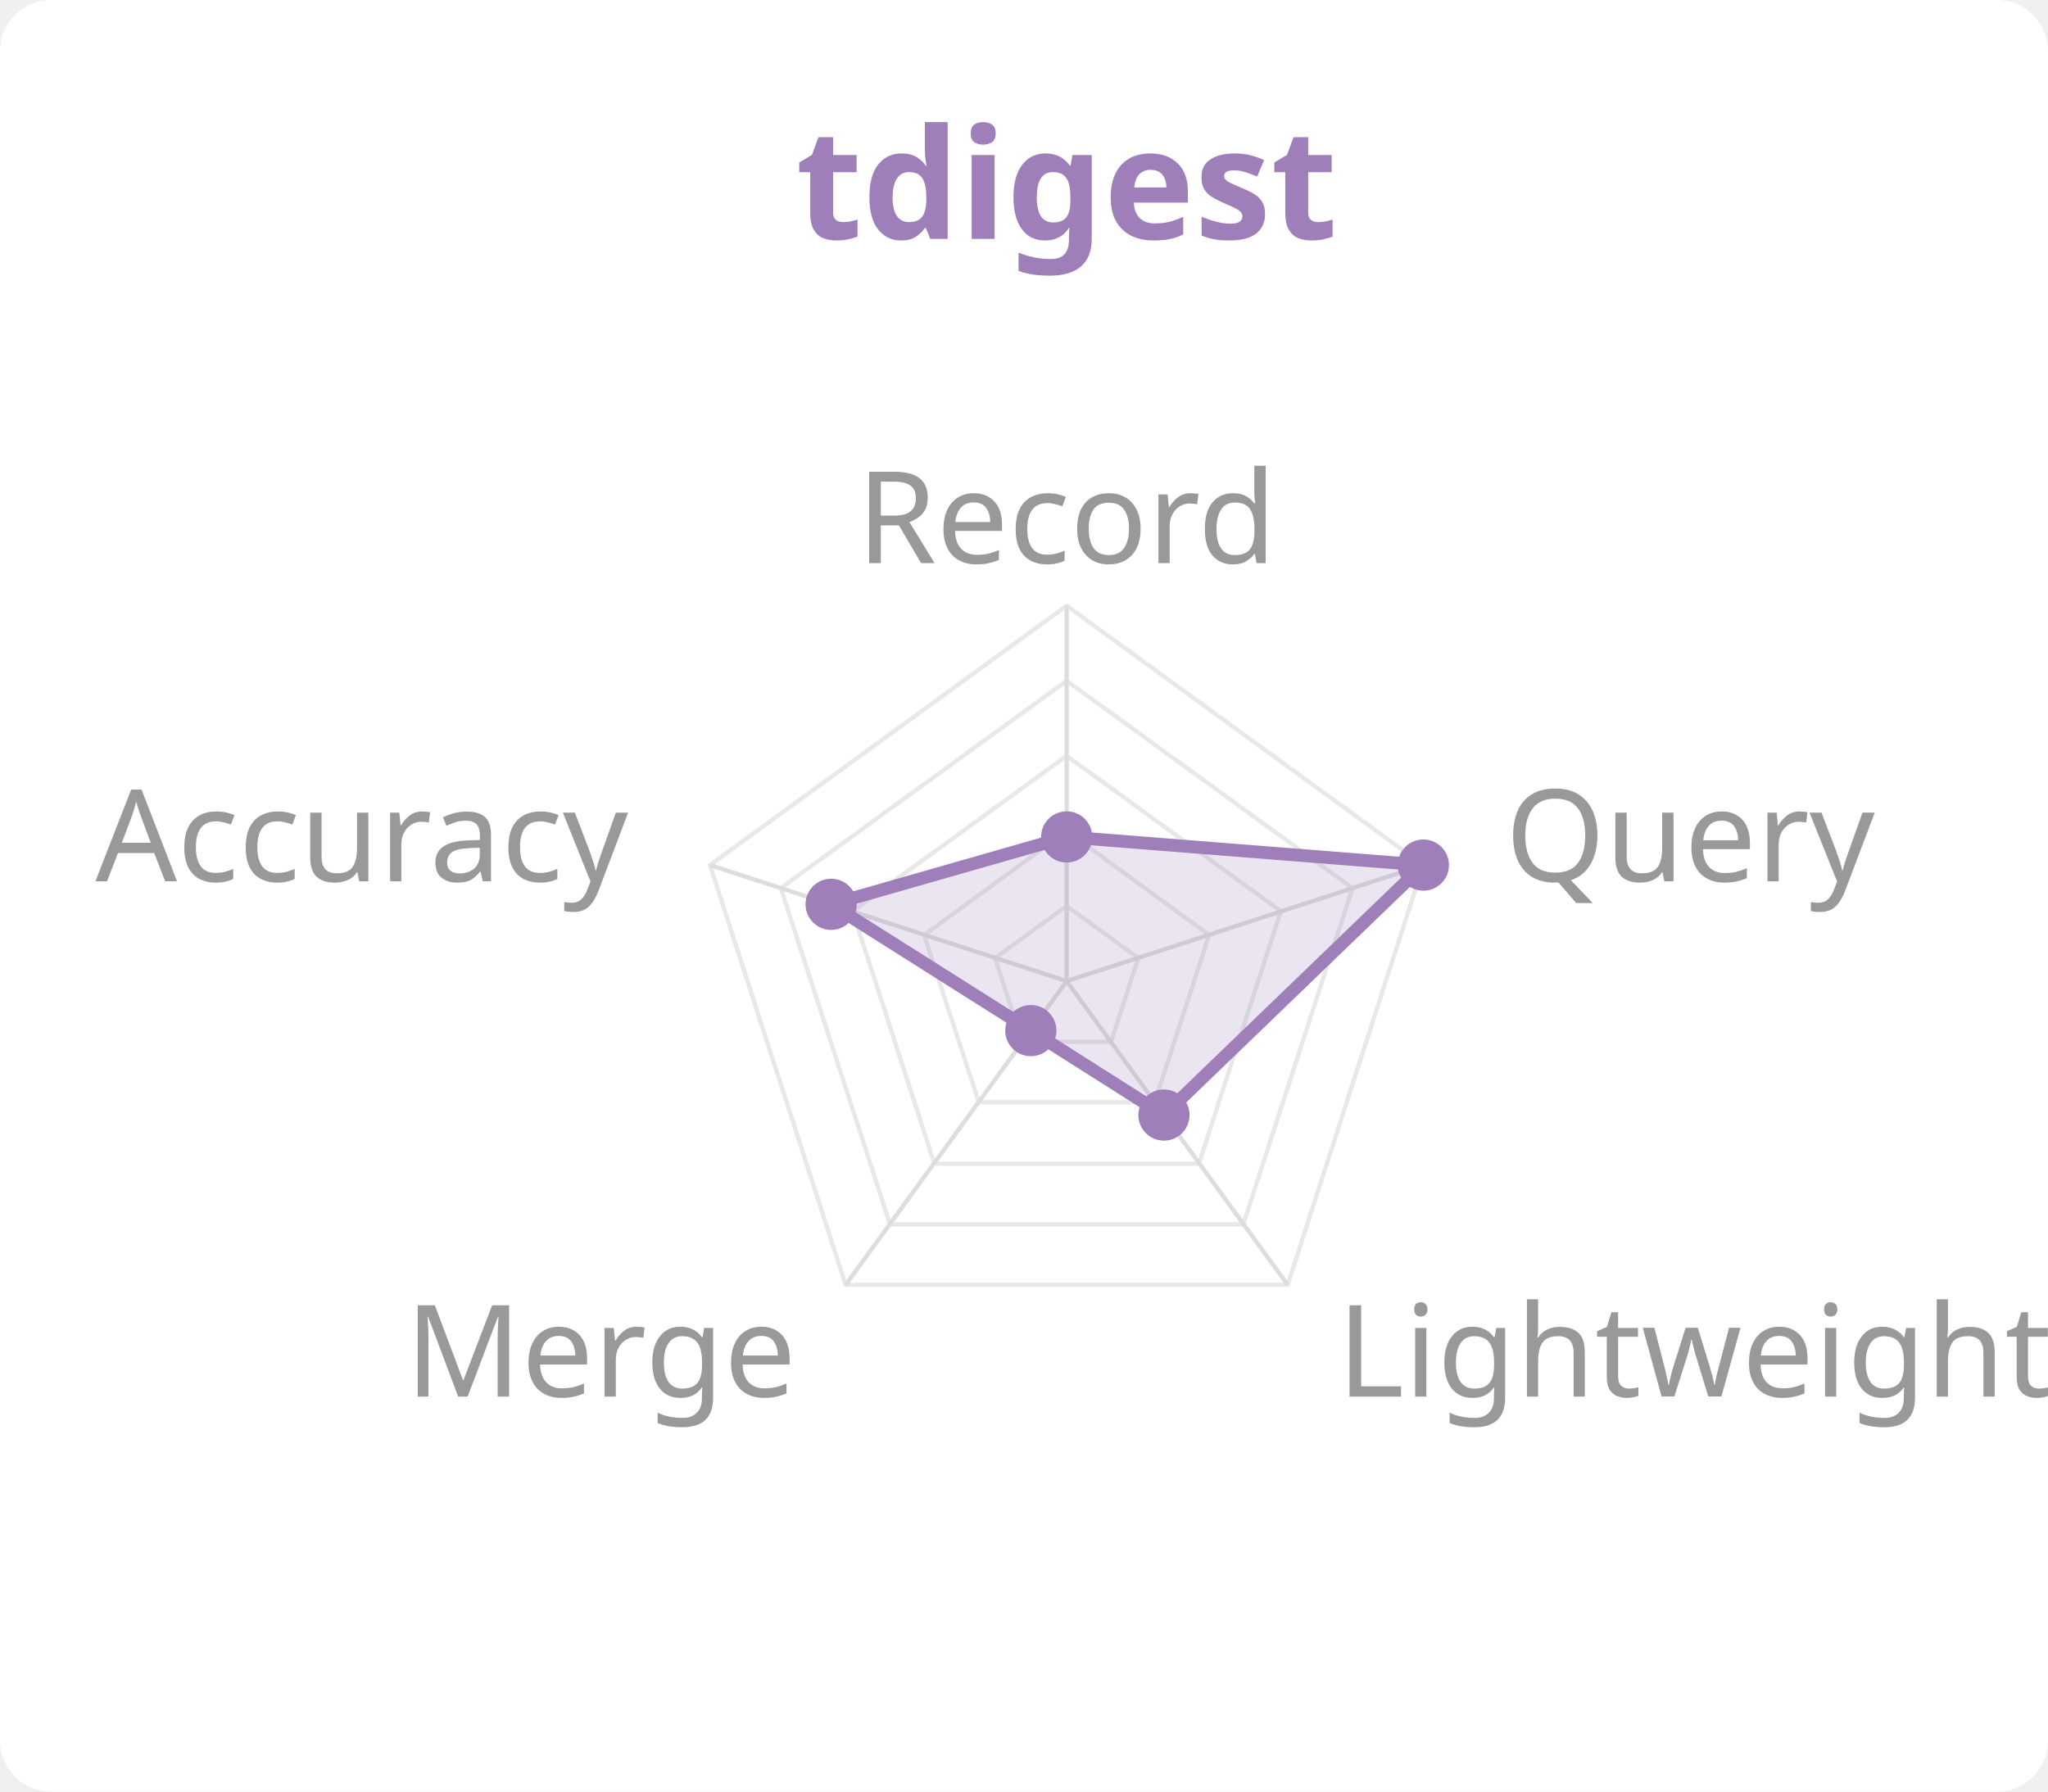
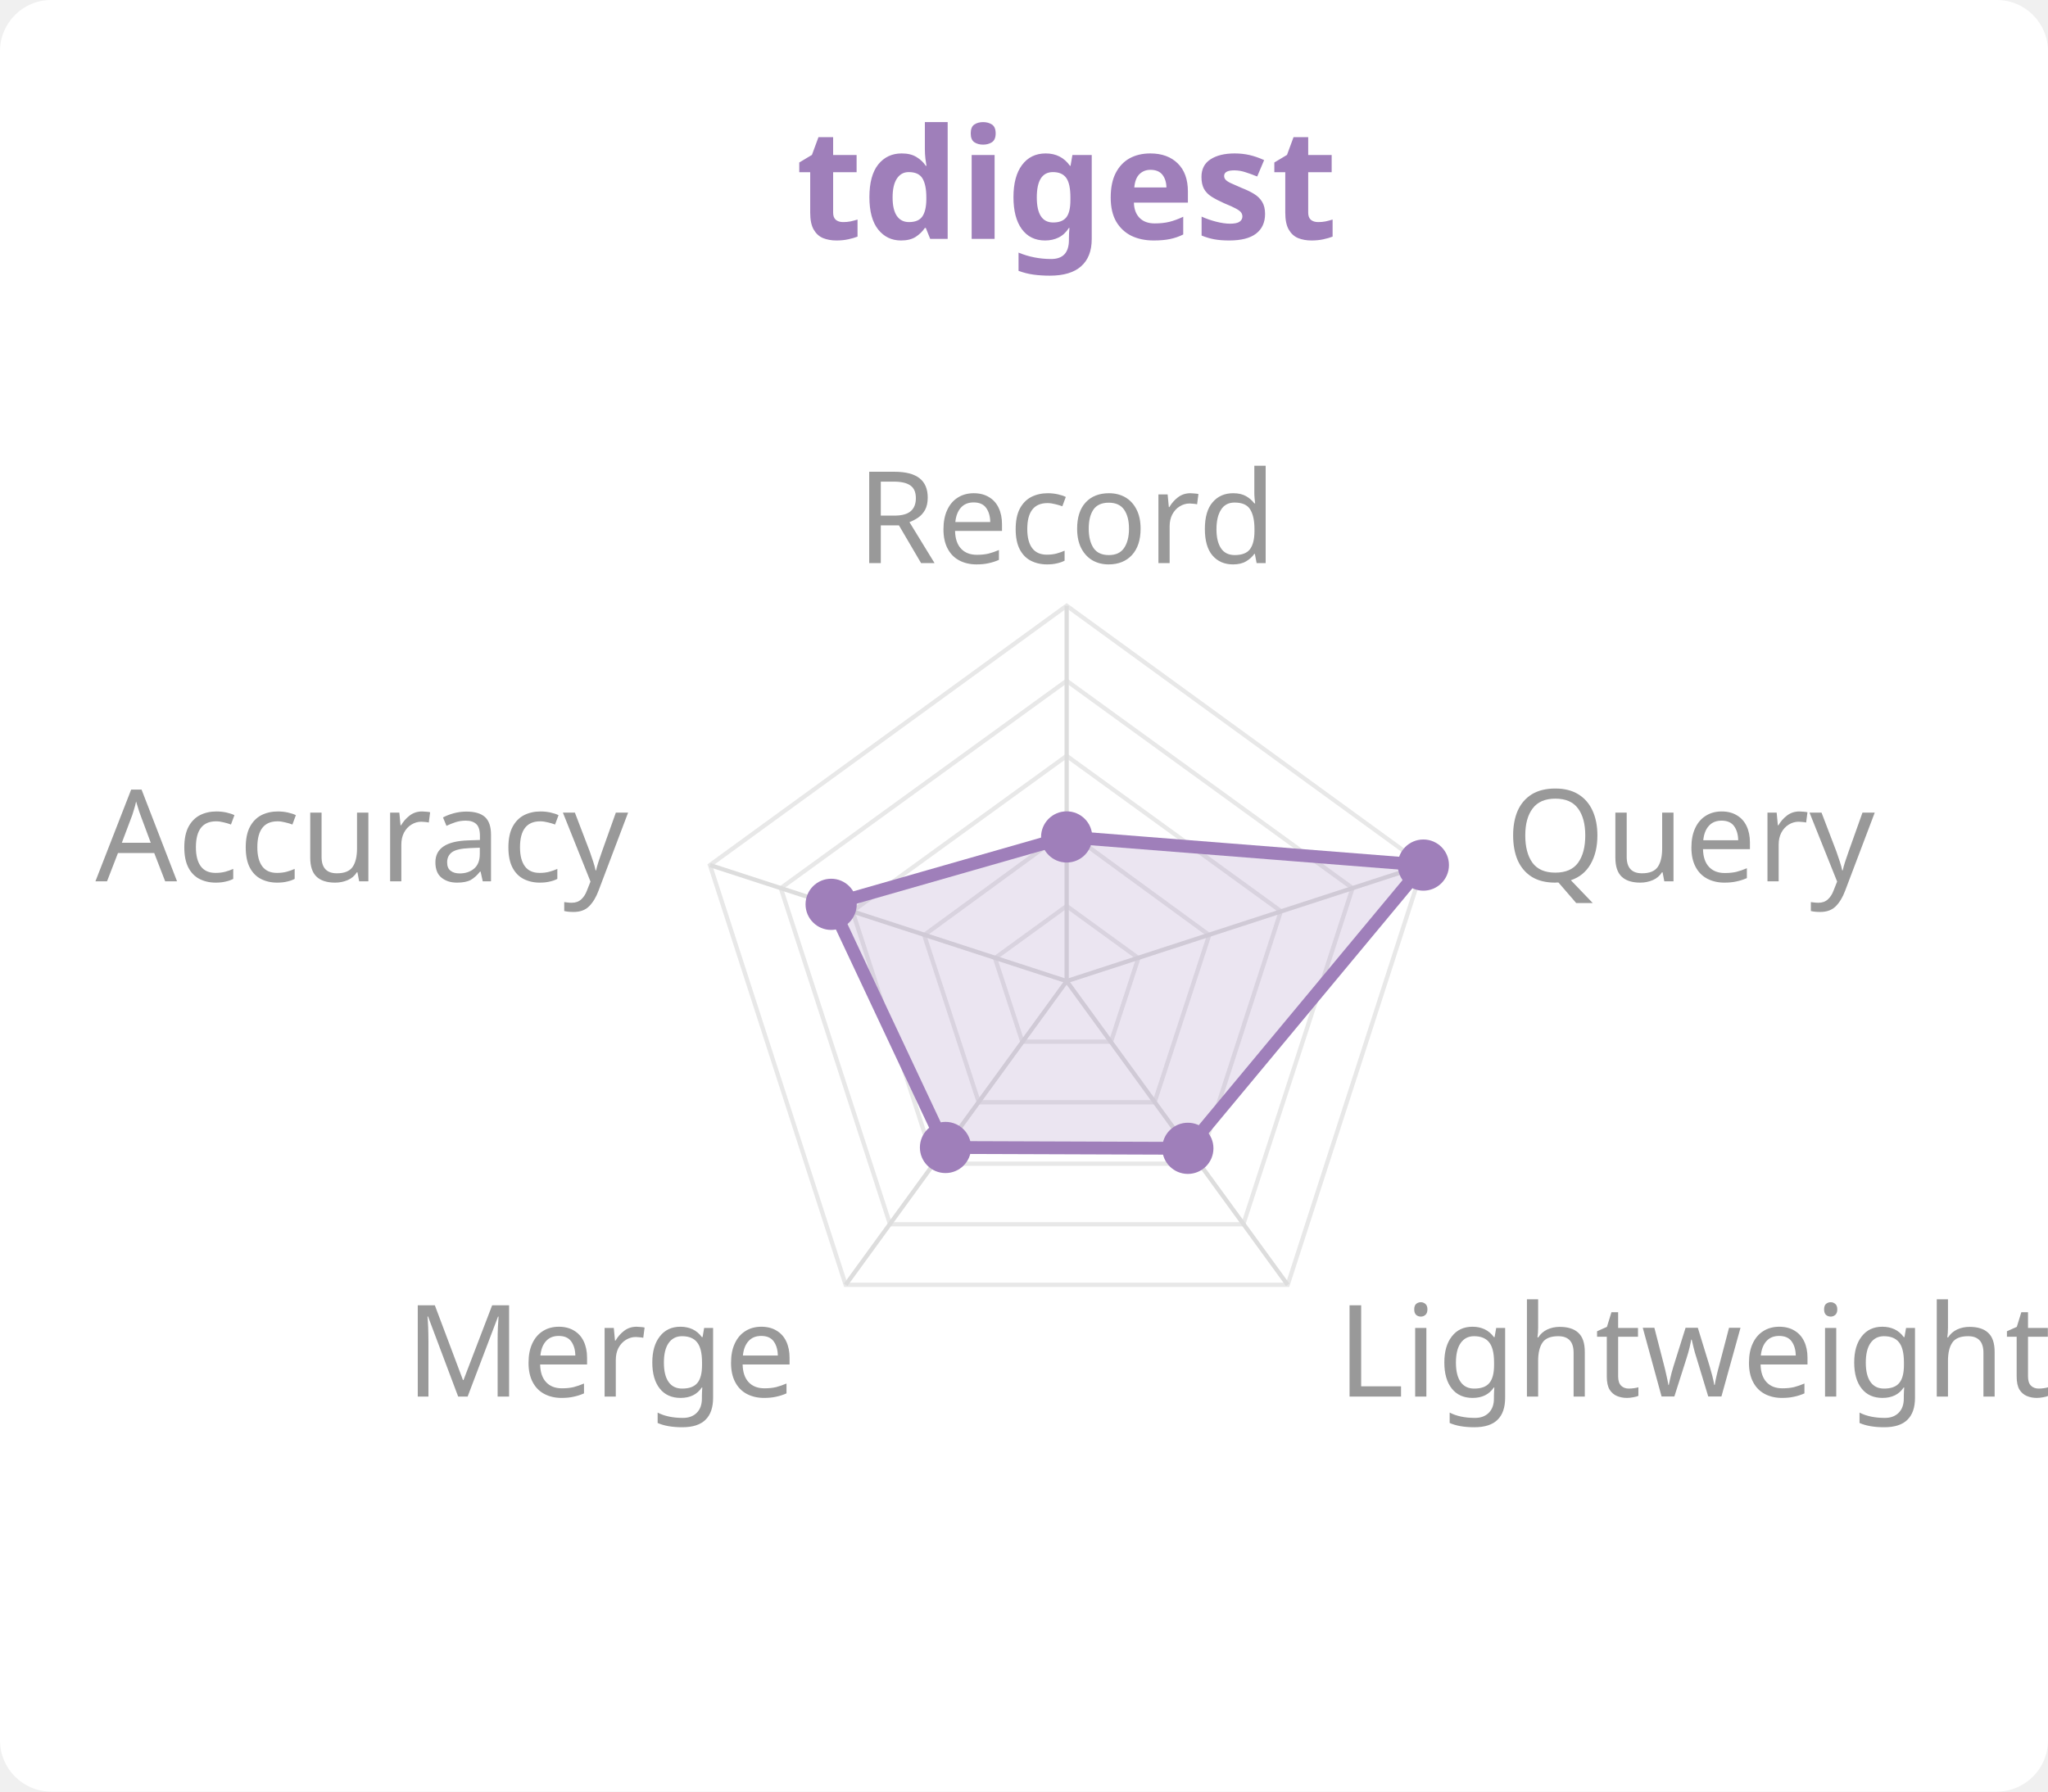
<svg xmlns="http://www.w3.org/2000/svg" viewBox="0 0 240 210" width="240" height="210">
  <rect x="0.0" y="0.0" width="240.0" height="210.0" fill="white" rx="6" />
  <text x="125.0" y="28.0" font-family="system-ui,sans-serif" font-size="18" font-weight="600" fill="#9F7FBA" text-anchor="middle">tdigest</text>
  <polygon points="125.0,106.2 133.4,112.3 130.2,122.1 119.8,122.1 116.6,112.3" fill="none" stroke="#e8e8e8" stroke-width="0.5" />
  <polygon points="125.0,97.4 141.7,109.6 135.3,129.2 114.7,129.2 108.3,109.6" fill="none" stroke="#e8e8e8" stroke-width="0.5" />
  <polygon points="125.0,88.6 150.1,106.8 140.5,136.4 109.5,136.4 99.9,106.8" fill="none" stroke="#e8e8e8" stroke-width="0.5" />
  <polygon points="125.0,79.8 158.5,104.1 145.7,143.5 104.3,143.5 91.5,104.1" fill="none" stroke="#e8e8e8" stroke-width="0.5" />
  <polygon points="125.0,71.0 166.8,101.4 150.9,150.6 99.1,150.6 83.2,101.4" fill="none" stroke="#e8e8e8" stroke-width="0.5" />
  <line x1="125" y1="115" x2="125.0" y2="71.0" stroke="#ddd" stroke-width="0.5" />
  <line x1="125" y1="115" x2="166.8" y2="101.4" stroke="#ddd" stroke-width="0.5" />
  <line x1="125" y1="115" x2="150.9" y2="150.6" stroke="#ddd" stroke-width="0.5" />
  <line x1="125" y1="115" x2="99.1" y2="150.6" stroke="#ddd" stroke-width="0.5" />
  <line x1="125" y1="115" x2="83.2" y2="101.4" stroke="#ddd" stroke-width="0.5" />
  <text x="125.0" y="66.0" font-family="system-ui,sans-serif" font-size="15" fill="#999" text-anchor="middle">Record</text>
  <text x="176.4" y="103.3" font-family="system-ui,sans-serif" font-size="15" fill="#999" text-anchor="start">Query</text>
  <text x="156.7" y="163.7" font-family="system-ui,sans-serif" font-size="15" fill="#999" text-anchor="start">Lightweight</text>
  <text x="93.3" y="163.7" font-family="system-ui,sans-serif" font-size="15" fill="#999" text-anchor="end">Merge</text>
  <text x="73.6" y="103.3" font-family="system-ui,sans-serif" font-size="15" fill="#999" text-anchor="end">Accuracy</text>
-   <polygon points="125.0,98.1 166.8,101.4 136.4,130.7 120.8,120.8 97.4,106.0" fill="#9F7FBA" fill-opacity="0.20" stroke="#9F7FBA" stroke-width="1.5" />
+   <polygon points="125.0,98.1 166.8,101.4 139.2,134.6 110.8,134.5 97.4,106.0" fill="#9F7FBA" fill-opacity="0.20" stroke="#9F7FBA" stroke-width="1.5" />
  <circle cx="125.0" cy="98.1" r="3" fill="#9F7FBA" />
  <circle cx="166.8" cy="101.4" r="3" fill="#9F7FBA" />
-   <circle cx="136.4" cy="130.7" r="3" fill="#9F7FBA" />
-   <circle cx="120.8" cy="120.8" r="3" fill="#9F7FBA" />
+   <circle cx="139.2" cy="134.6" r="3" fill="#9F7FBA" />
+   <circle cx="110.8" cy="134.5" r="3" fill="#9F7FBA" />
  <circle cx="97.4" cy="106.0" r="3" fill="#9F7FBA" />
</svg>
